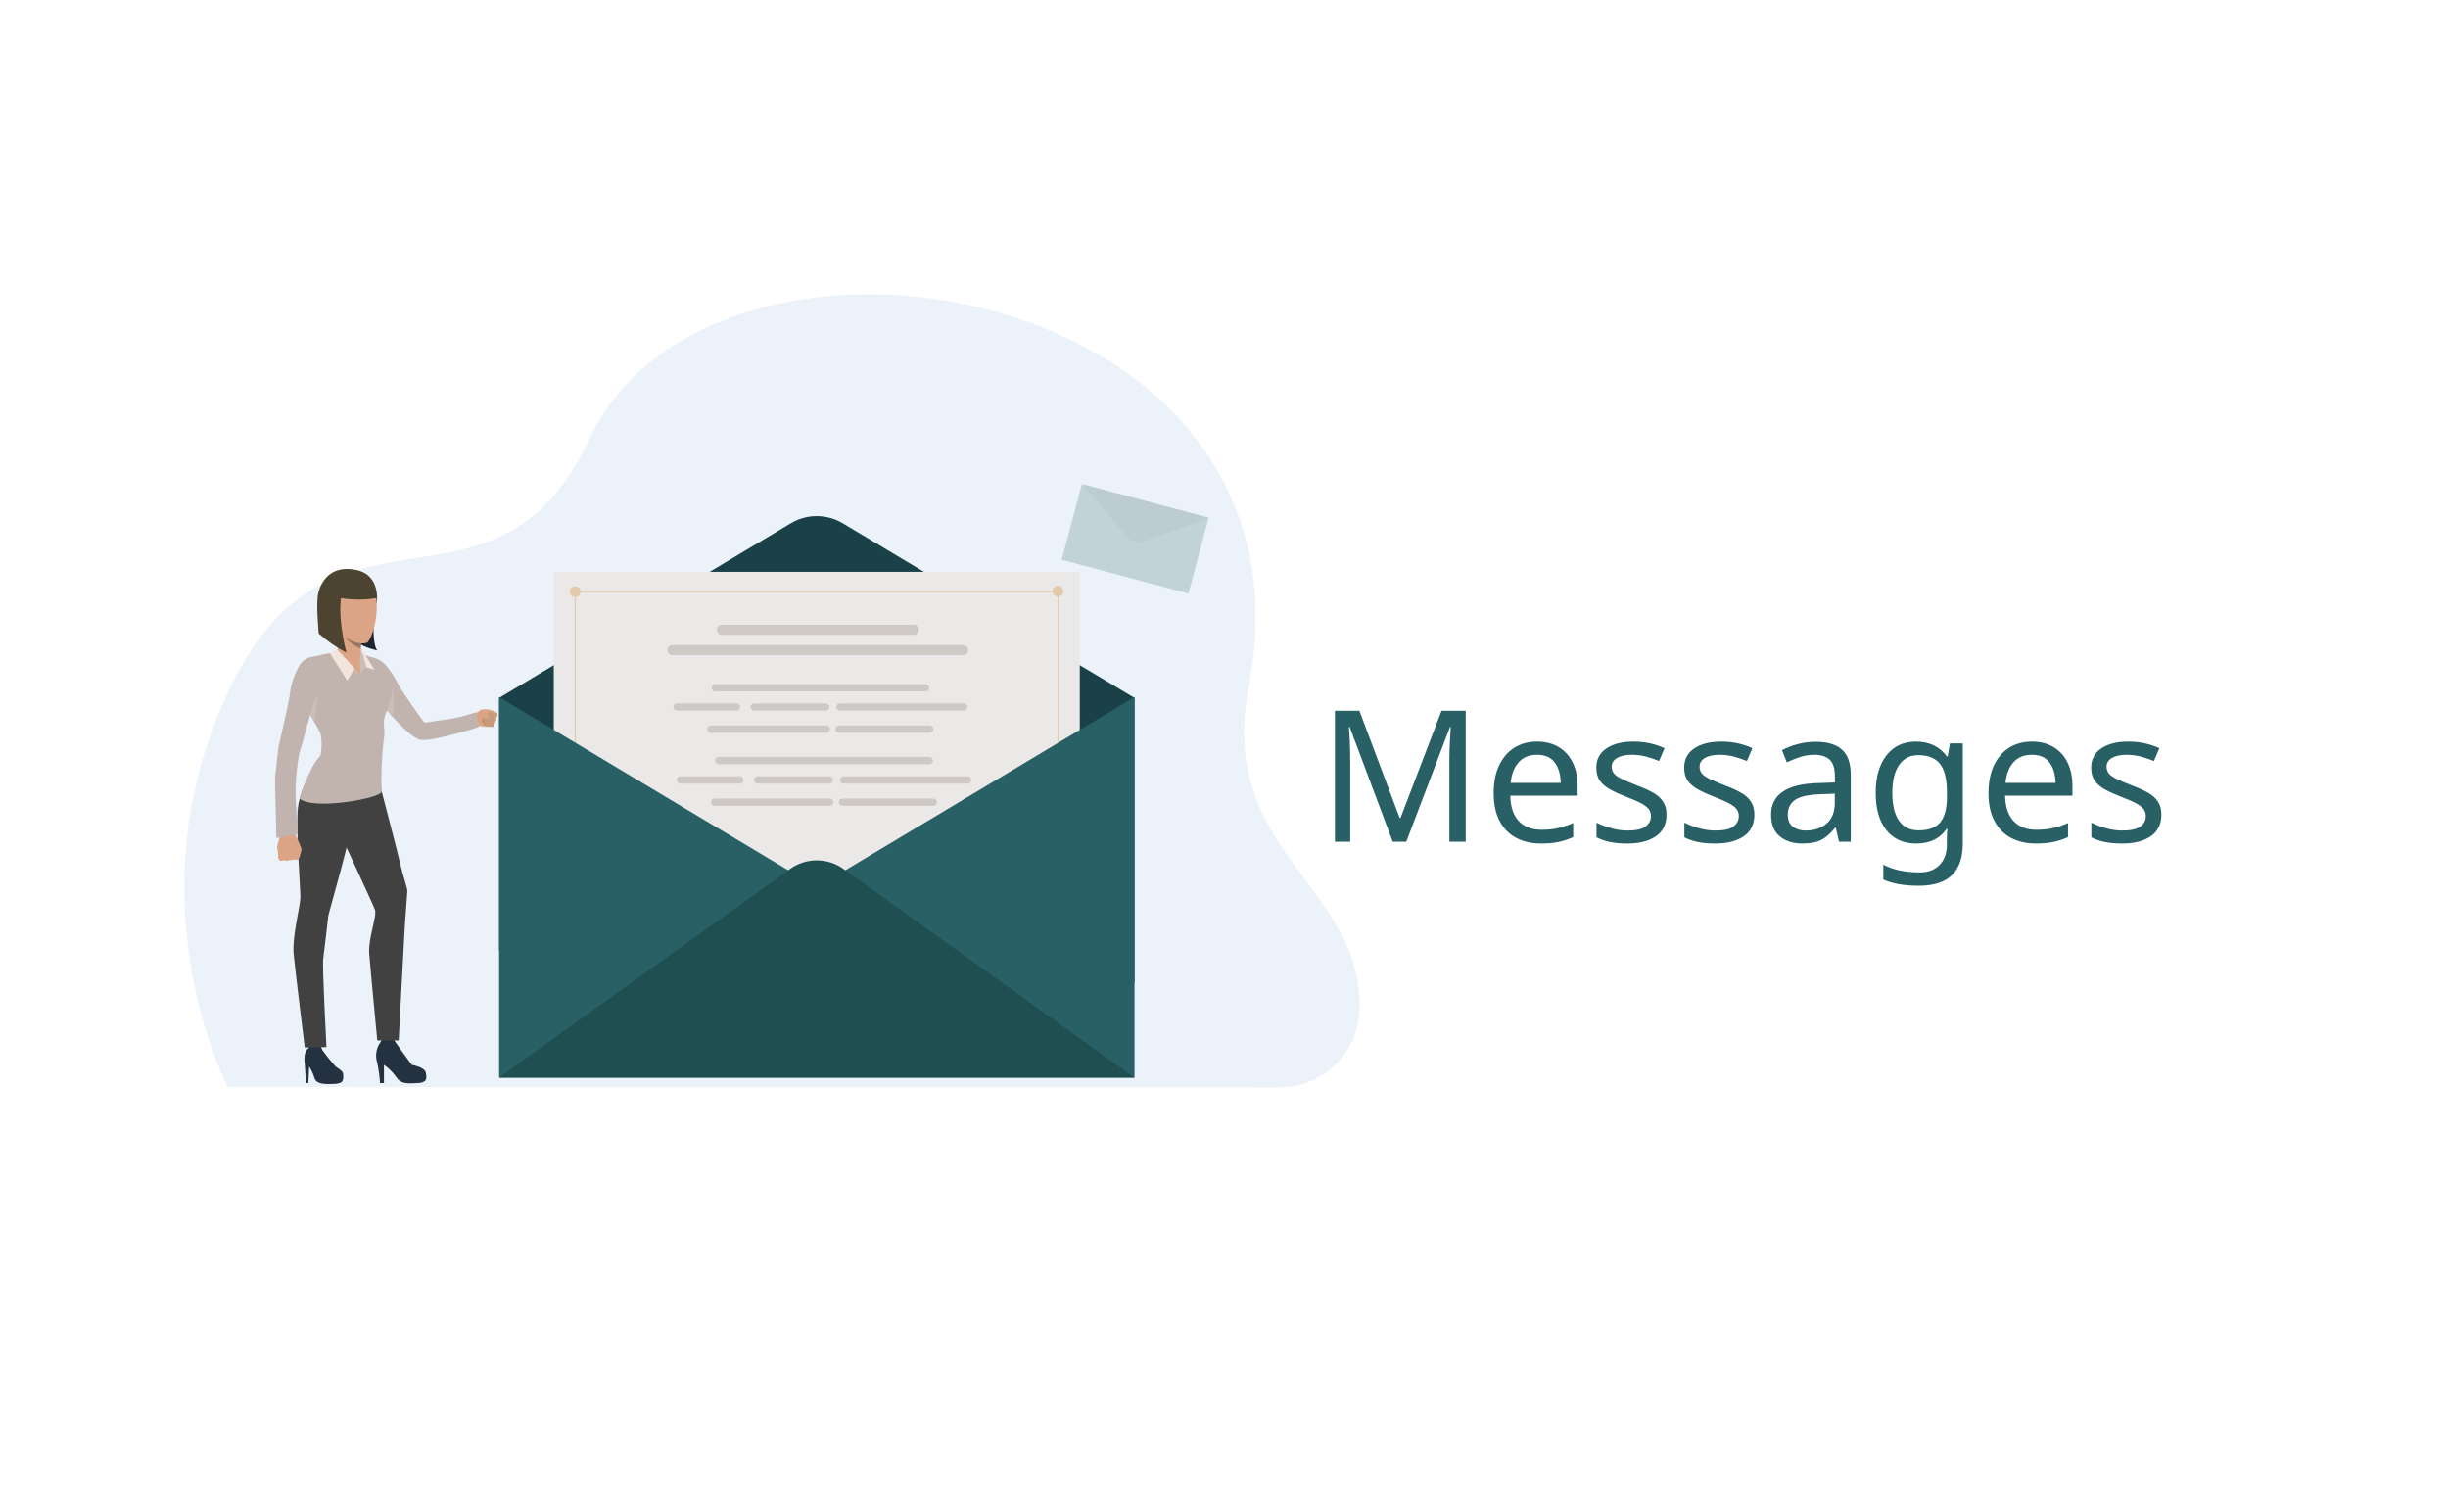
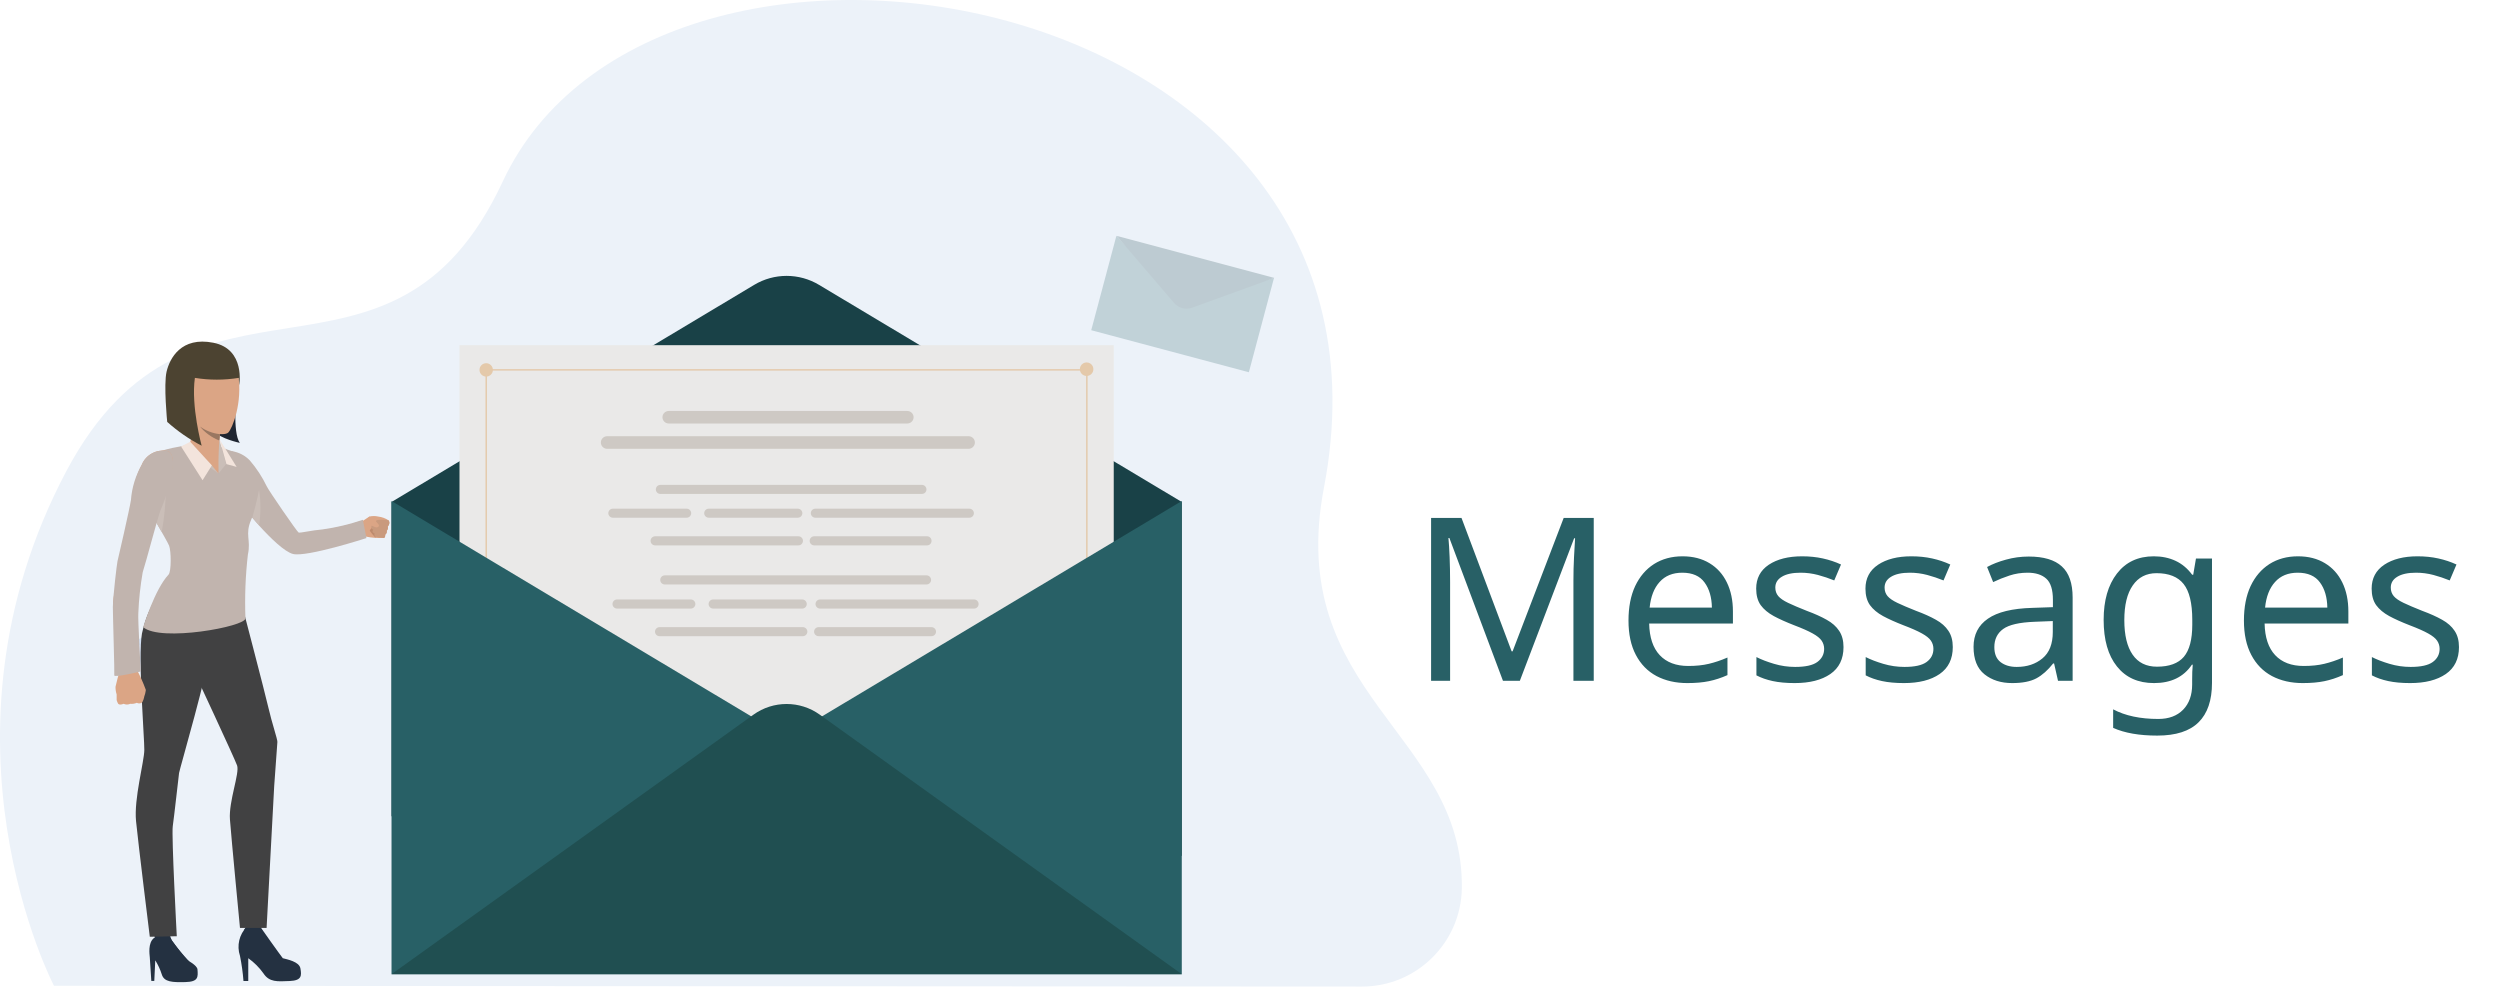
- <svg xmlns="http://www.w3.org/2000/svg" viewBox="0 0 400.42 247.21">
-   <defs>
-     <style>.cls-1{font-size:30px;font-family:Andor-PersonalUse, Andor;}.cls-1,.cls-6{fill:#286066;}.cls-2{fill:#ecf2f9;}.cls-3{fill:#194147;}.cls-4{fill:#eae9e8;}.cls-5{fill:#e4c9aa;}.cls-7{fill:#204f51;}.cls-8{fill:#cec9c4;}.cls-9{opacity:0.5;}.cls-10{fill:#d0def9;}.cls-11{fill:#b8cdef;}.cls-12{opacity:0.22;}.cls-13{fill:#1f2531;}.cls-14{fill:#dba585;}.cls-15{fill:#bd8a6d;}.cls-16{fill:#243141;}.cls-17{fill:#414142;}.cls-18{fill:#c1b4ae;}.cls-19{fill:#cabeb8;}.cls-20{fill:#f3e4dc;}.cls-21{fill:#c99a7d;}.cls-22{fill:#4c4331;}.cls-23{fill:#997761;}</style>
+ <svg xmlns="http://www.w3.org/2000/svg" id="svg2230" version="1.1" viewBox="0 0 150 59.194" height="59.194mm" width="150mm">
+   <defs id="defs2224">
+     <style id="style2232">.cls-1{font-size:30px;font-family:Andor-PersonalUse, Andor;}.cls-1,.cls-6{fill:#286066;}.cls-2{fill:#ecf2f9;}.cls-3{fill:#194147;}.cls-4{fill:#eae9e8;}.cls-5{fill:#e4c9aa;}.cls-7{fill:#204f51;}.cls-8{fill:#cec9c4;}.cls-9{opacity:0.5;}.cls-10{fill:#d0def9;}.cls-11{fill:#b8cdef;}.cls-12{opacity:0.22;}.cls-13{fill:#1f2531;}.cls-14{fill:#dba585;}.cls-15{fill:#bd8a6d;}.cls-16{fill:#243141;}.cls-17{fill:#414142;}.cls-18{fill:#c1b4ae;}.cls-19{fill:#cabeb8;}.cls-20{fill:#f3e4dc;}.cls-21{fill:#c99a7d;}.cls-22{fill:#4c4331;}.cls-23{fill:#997761;}</style>
  </defs>
-   <g id="Character">
-     <text class="cls-1" transform="translate(215.45 137.67)">Messages</text>
-     <path class="cls-2" d="M37.25,177.78s-17-32.48,1.61-67.66C55.4,78.91,81.49,103.73,96.27,72c20.16-43.3,120.77-26.39,108,40.24-5.22,27.28,18.42,32.32,18.13,52.74a13.14,13.14,0,0,1-13.17,12.9Z" />
-     <path class="cls-3" d="M81.64,114.15,129.33,85.6a8.29,8.29,0,0,1,8.54,0l47.7,28.55v46.54L81.64,155.48Z" />
-     <rect class="cls-4" x="90.58" y="93.53" width="86.04" height="74.36" />
-     <circle class="cls-5" cx="94.09" cy="96.78" r="0.88" />
-     <path class="cls-5" d="M172.17,96.78a.89.89,0,1,1,1.77,0,.89.89,0,0,1-1.77,0Z" />
-     <rect class="cls-5" x="94.09" y="96.68" width="78.97" height="0.19" />
-     <rect class="cls-5" x="94" y="96.42" width="0.19" height="78.97" />
-     <rect class="cls-5" x="172.99" y="96.42" width="0.19" height="78.97" />
-     <polygon class="cls-6" points="185.57 114.02 185.57 176.25 81.64 176.25 81.64 114.02 133.6 145.13 185.57 114.02" />
-     <path class="cls-7" d="M81.64,176.25l47.6-34.13a7.48,7.48,0,0,1,8.72,0l47.61,34.13Z" />
-     <path class="cls-8" d="M149.47,103.83H118.1a.83.83,0,0,1-.83-.82h0a.83.83,0,0,1,.83-.83h31.37a.83.83,0,0,1,.83.83h0A.83.83,0,0,1,149.47,103.83Z" />
-     <path class="cls-8" d="M157.55,107.16H110a.83.83,0,0,1-.83-.83h0a.83.83,0,0,1,.83-.83h47.53a.83.83,0,0,1,.83.83h0A.84.84,0,0,1,157.55,107.16Z" />
-     <path class="cls-8" d="M151.38,113.09H117a.59.59,0,0,1-.6-.59h0a.6.6,0,0,1,.6-.6h34.39a.6.6,0,0,1,.6.6h0A.59.59,0,0,1,151.38,113.09Z" />
-     <path class="cls-8" d="M120.45,116.22h-9.7a.6.6,0,0,1-.6-.59h0a.6.6,0,0,1,.6-.6h9.7a.6.6,0,0,1,.6.6h0A.6.6,0,0,1,120.45,116.22Z" />
-     <path class="cls-8" d="M135.07,116.22H123.36a.6.6,0,0,1-.6-.59h0a.6.6,0,0,1,.6-.6h11.71a.6.6,0,0,1,.6.6h0A.6.6,0,0,1,135.07,116.22Z" />
-     <path class="cls-8" d="M157.63,116.22H137.37a.6.6,0,0,1-.59-.59h0a.6.6,0,0,1,.59-.6h20.26a.6.6,0,0,1,.6.6h0A.6.6,0,0,1,157.63,116.22Z" />
-     <path class="cls-8" d="M135.15,119.86H116.31a.6.6,0,0,1-.6-.6h0a.6.6,0,0,1,.6-.6h18.84a.6.6,0,0,1,.6.6h0A.6.6,0,0,1,135.15,119.86Z" />
-     <path class="cls-8" d="M152.07,119.86H137.23a.6.6,0,0,1-.6-.6h0a.6.6,0,0,1,.6-.6h14.84a.59.59,0,0,1,.59.6h0A.59.59,0,0,1,152.07,119.86Z" />
-     <path class="cls-8" d="M152,125H117.58a.6.6,0,0,1-.6-.6h0a.6.6,0,0,1,.6-.6H152a.6.6,0,0,1,.6.6h0A.6.6,0,0,1,152,125Z" />
-     <path class="cls-8" d="M121,128.17h-9.7a.6.6,0,0,1-.6-.6h0a.6.6,0,0,1,.6-.6H121a.6.6,0,0,1,.6.6h0A.6.6,0,0,1,121,128.17Z" />
-     <path class="cls-8" d="M135.65,128.17H123.94a.6.6,0,0,1-.6-.6h0a.6.6,0,0,1,.6-.6h11.71a.6.6,0,0,1,.6.6h0A.6.6,0,0,1,135.65,128.17Z" />
-     <path class="cls-8" d="M158.21,128.17H138a.6.6,0,0,1-.6-.6h0a.6.6,0,0,1,.6-.6h20.25a.6.6,0,0,1,.6.6h0A.6.6,0,0,1,158.21,128.17Z" />
-     <path class="cls-8" d="M135.73,131.8H116.89a.6.6,0,0,1-.6-.59h0a.6.6,0,0,1,.6-.6h18.84a.6.6,0,0,1,.6.6h0A.6.6,0,0,1,135.73,131.8Z" />
-     <path class="cls-8" d="M152.65,131.8H137.81a.6.6,0,0,1-.6-.59h0a.6.6,0,0,1,.6-.6h14.84a.6.6,0,0,1,.6.6h0A.6.6,0,0,1,152.65,131.8Z" />
-     <g class="cls-9">
-       <polygon class="cls-10" points="57.68 128.71 60.04 135.03 49.48 138.97 47.12 132.65 53.58 133.84 57.68 128.71" />
-       <path class="cls-11" d="M47.12,132.65l10.56-3.94-3.41,4.95a1.16,1.16,0,0,1-1.22.46Z" />
+   <g transform="translate(-57.80255,-19.12133)" id="layer1">
+     <g transform="matrix(0.4562299,0,0,0.4562299,44.04731,-2.838596)" id="Character">
+       <text class="cls-1" transform="translate(215.45,137.67)" id="text2238">Messages</text>
+       <path class="cls-2" d="m 37.25,177.78 c 0,0 -17,-32.48 1.61,-67.66 C 55.4,78.91 81.49,103.73 96.27,72 c 20.16,-43.3 120.77,-26.39 108,40.24 -5.22,27.28 18.42,32.32 18.13,52.74 a 13.14,13.14 0 0 1 -13.17,12.9 z" id="path2240" />
+       <path class="cls-3" d="M 81.64,114.15 129.33,85.6 a 8.29,8.29 0 0 1 8.54,0 l 47.7,28.55 v 46.54 L 81.64,155.48 Z" id="path2242" />
+       <rect class="cls-4" x="90.58" y="93.53" width="86.04" height="74.36" id="rect2244" />
+       <circle class="cls-5" cx="94.09" cy="96.78" r="0.88" id="circle2246" />
+       <path class="cls-5" d="m 172.17,96.78 a 0.89,0.89 0 1 1 1.77,0 0.89,0.89 0 0 1 -1.77,0 z" id="path2248" />
+       <rect class="cls-5" x="94.09" y="96.68" width="78.97" height="0.19" id="rect2250" />
+       <rect class="cls-5" x="94" y="96.42" width="0.19" height="78.97" id="rect2252" />
+       <rect class="cls-5" x="172.99" y="96.42" width="0.19" height="78.97" id="rect2254" />
+       <polygon class="cls-6" points="185.57,176.25 81.64,176.25 81.64,114.02 133.6,145.13 185.57,114.02 " id="polygon2256" />
+       <path class="cls-7" d="m 81.64,176.25 47.6,-34.13 a 7.48,7.48 0 0 1 8.72,0 l 47.61,34.13 z" id="path2258" />
+       <path class="cls-8" d="M 149.47,103.83 H 118.1 a 0.83,0.83 0 0 1 -0.83,-0.82 v 0 a 0.83,0.83 0 0 1 0.83,-0.83 h 31.37 a 0.83,0.83 0 0 1 0.83,0.83 v 0 a 0.83,0.83 0 0 1 -0.83,0.82 z" id="path2260" />
+       <path class="cls-8" d="M 157.55,107.16 H 110 a 0.83,0.83 0 0 1 -0.83,-0.83 v 0 A 0.83,0.83 0 0 1 110,105.5 h 47.53 a 0.83,0.83 0 0 1 0.83,0.83 v 0 a 0.84,0.84 0 0 1 -0.81,0.83 z" id="path2262" />
+       <path class="cls-8" d="M 151.38,113.09 H 117 a 0.59,0.59 0 0 1 -0.6,-0.59 v 0 a 0.6,0.6 0 0 1 0.6,-0.6 h 34.39 a 0.6,0.6 0 0 1 0.6,0.6 v 0 a 0.59,0.59 0 0 1 -0.61,0.59 z" id="path2264" />
+       <path class="cls-8" d="m 120.45,116.22 h -9.7 a 0.6,0.6 0 0 1 -0.6,-0.59 v 0 a 0.6,0.6 0 0 1 0.6,-0.6 h 9.7 a 0.6,0.6 0 0 1 0.6,0.6 v 0 a 0.6,0.6 0 0 1 -0.6,0.59 z" id="path2266" />
+       <path class="cls-8" d="m 135.07,116.22 h -11.71 a 0.6,0.6 0 0 1 -0.6,-0.59 v 0 a 0.6,0.6 0 0 1 0.6,-0.6 h 11.71 a 0.6,0.6 0 0 1 0.6,0.6 v 0 a 0.6,0.6 0 0 1 -0.6,0.59 z" id="path2268" />
+       <path class="cls-8" d="m 157.63,116.22 h -20.26 a 0.6,0.6 0 0 1 -0.59,-0.59 v 0 a 0.6,0.6 0 0 1 0.59,-0.6 h 20.26 a 0.6,0.6 0 0 1 0.6,0.6 v 0 a 0.6,0.6 0 0 1 -0.6,0.59 z" id="path2270" />
+       <path class="cls-8" d="m 135.15,119.86 h -18.84 a 0.6,0.6 0 0 1 -0.6,-0.6 v 0 a 0.6,0.6 0 0 1 0.6,-0.6 h 18.84 a 0.6,0.6 0 0 1 0.6,0.6 v 0 a 0.6,0.6 0 0 1 -0.6,0.6 z" id="path2272" />
+       <path class="cls-8" d="m 152.07,119.86 h -14.84 a 0.6,0.6 0 0 1 -0.6,-0.6 v 0 a 0.6,0.6 0 0 1 0.6,-0.6 h 14.84 a 0.59,0.59 0 0 1 0.59,0.6 v 0 a 0.59,0.59 0 0 1 -0.59,0.6 z" id="path2274" />
+       <path class="cls-8" d="m 152,125 h -34.42 a 0.6,0.6 0 0 1 -0.6,-0.6 v 0 a 0.6,0.6 0 0 1 0.6,-0.6 H 152 a 0.6,0.6 0 0 1 0.6,0.6 v 0 A 0.6,0.6 0 0 1 152,125 Z" id="path2276" />
+       <path class="cls-8" d="m 121,128.17 h -9.7 a 0.6,0.6 0 0 1 -0.6,-0.6 v 0 a 0.6,0.6 0 0 1 0.6,-0.6 h 9.7 a 0.6,0.6 0 0 1 0.6,0.6 v 0 a 0.6,0.6 0 0 1 -0.6,0.6 z" id="path2278" />
+       <path class="cls-8" d="m 135.65,128.17 h -11.71 a 0.6,0.6 0 0 1 -0.6,-0.6 v 0 a 0.6,0.6 0 0 1 0.6,-0.6 h 11.71 a 0.6,0.6 0 0 1 0.6,0.6 v 0 a 0.6,0.6 0 0 1 -0.6,0.6 z" id="path2280" />
+       <path class="cls-8" d="M 158.21,128.17 H 138 a 0.6,0.6 0 0 1 -0.6,-0.6 v 0 a 0.6,0.6 0 0 1 0.6,-0.6 h 20.25 a 0.6,0.6 0 0 1 0.6,0.6 v 0 a 0.6,0.6 0 0 1 -0.64,0.6 z" id="path2282" />
+       <path class="cls-8" d="m 135.73,131.8 h -18.84 a 0.6,0.6 0 0 1 -0.6,-0.59 v 0 a 0.6,0.6 0 0 1 0.6,-0.6 h 18.84 a 0.6,0.6 0 0 1 0.6,0.6 v 0 a 0.6,0.6 0 0 1 -0.6,0.59 z" id="path2284" />
+       <path class="cls-8" d="m 152.65,131.8 h -14.84 a 0.6,0.6 0 0 1 -0.6,-0.59 v 0 a 0.6,0.6 0 0 1 0.6,-0.6 h 14.84 a 0.6,0.6 0 0 1 0.6,0.6 v 0 a 0.6,0.6 0 0 1 -0.6,0.59 z" id="path2286" />
+       <g class="cls-9" id="g2292">
+         <polygon class="cls-10" points="60.04,135.03 49.48,138.97 47.12,132.65 53.58,133.84 57.68,128.71 " id="polygon2288" />
+         <path class="cls-11" d="m 47.12,132.65 10.56,-3.94 -3.41,4.95 a 1.16,1.16 0 0 1 -1.22,0.46 z" id="path2290" />
+       </g>
+       <g class="cls-12" id="g2298">
+         <polygon class="cls-6" points="194.39,97.09 173.66,91.56 176.97,79.15 185.68,88.12 197.7,84.68 " id="polygon2294" />
+         <path class="cls-3" d="m 177,79.15 20.73,5.53 -10.79,3.92 a 2.16,2.16 0 0 1 -2.39,-0.63 z" id="path2296" />
+       </g>
+       <path class="cls-13" d="m 61.24,99.68 c 0,0 -0.54,5.36 0.45,6.7 0,0 -2.63,-0.57 -3.23,-1.47 -0.6,-0.9 2.78,-5.23 2.78,-5.23 z" id="path2300" />
+       <path class="cls-14" d="m 77.62,116.8 1.1,-0.73 a 2.57,2.57 0 0 1 1.19,0 3.06,3.06 0 0 1 1.33,0.49 0.48,0.48 0 0 1 0.1,0.4 1,1 0 0 1 -0.2,0.44 0.56,0.56 0 0 1 -0.13,0.54 0.51,0.51 0 0 1 -0.21,0.52 0.41,0.41 0 0 1 -0.15,0.43 3.82,3.82 0 0 0 -0.68,0 8.63,8.63 0 0 1 -2.16,-0.3 c 0,0 -1.07,-0.2 -0.19,-1.79 z" id="path2302" />
+       <path class="cls-15" d="m 79.24,117.24 a 2.91,2.91 0 0 1 -0.44,0.6 c -0.15,0.1 0.73,1 0.73,1 0,0 0.3,-1.23 -0.29,-1.6 z" id="path2304" />
+       <path class="cls-14" d="m 77.05,116.89 a 3.78,3.78 0 0 0 1,-0.23 c 0.37,-0.18 -0.07,1.86 -0.07,1.86 a 3.8,3.8 0 0 0 -1.48,-0.64 c -0.61,-0.02 0.55,-0.99 0.55,-0.99 z" id="path2306" />
+       <path class="cls-16" d="m 52.25,171.08 a 33.87,33.87 0 0 0 2.52,3.32 c 0,0 1.31,0.68 1.35,1.22 0.08,1 0.13,1.63 -1.59,1.67 -1.72,0.04 -2.79,0 -3.1,-1 a 8.13,8.13 0 0 0 -0.86,-1.86 l -0.13,2.71 h -0.39 c 0,0 -0.17,-2.71 -0.2,-3.1 -0.03,-0.39 -0.27,-1.88 0.54,-2.54 a 2.31,2.31 0 0 1 1.86,-0.42 z" id="path2308" />
+       <path class="cls-16" d="m 55,174.54 a 4.33,4.33 0 0 1 -2,0 c -1.11,-0.27 -2.17,-2.92 -2.49,-3.14 l -0.28,-1.06 h 2.15 a 3.93,3.93 0 0 0 0.36,1.46 25.41,25.41 0 0 0 2.26,2.74 z" id="path2310" />
+       <path class="cls-16" d="m 64.4,170.06 a 7.15,7.15 0 0 0 0.81,1.36 c 0.39,0.5 1.59,2.58 2.13,2.73 0.54,0.15 2.17,0.44 2.32,1.35 0.15,0.91 0.22,1.58 -1.41,1.65 -1.63,0.07 -2.68,0.17 -3.45,-1 a 8.47,8.47 0 0 0 -2,-2 v 3 h -0.63 a 26.9,26.9 0 0 0 -0.46,-3.31 3.75,3.75 0 0 1 0.89,-3.82 c 1.49,-1.19 1.8,0.04 1.8,0.04 z" id="path2312" />
+       <path class="cls-16" d="m 67.34,174.15 c 0,0 -1.46,0.36 -2,0 -0.54,-0.36 -2.45,-3.56 -3.08,-3.75 0,0 0.61,-1.23 2.15,-0.34 -0.01,0 2.51,3.56 2.93,4.09 z" id="path2314" />
+       <path class="cls-17" d="m 51.42,125.64 a 15.27,15.27 0 0 0 -2.6,5.81 c -0.55,3.16 0.33,13.76 0.31,15.32 -0.02,1.56 -1.38,6.41 -1.09,9.35 0.29,2.94 1.81,15.21 1.81,15.21 l 3.55,-0.07 c 0,0 -0.71,-13.23 -0.53,-14.47 0.18,-1.24 0.76,-6.48 0.83,-7 0.07,-0.52 4,-13.94 4,-16.21 0,-2.27 -1.34,-11.66 -6.28,-7.94 z" id="path2316" />
+       <path class="cls-17" d="m 61.71,126.68 c 0,0 3.36,12.83 3.76,14.61 0.4,1.78 1.19,4.1 1.16,4.42 -0.03,0.32 -0.42,5.81 -0.42,5.81 l -1,18.65 h -3.5 c 0,0 -1.14,-11.87 -1.32,-14.26 -0.18,-2.39 1.3,-6.1 0.94,-7.11 -0.36,-1.01 -5.84,-12.74 -5.84,-12.74 0,0 -4.15,-13.06 6.22,-9.38 z" id="path2318" />
+       <path class="cls-18" d="m 60.67,107.47 a 4.11,4.11 0 0 1 2.33,1.21 15.57,15.57 0 0 1 2.23,3.41 c 0.27,0.58 4,6 4.19,6.08 0.19,0.08 1.82,-0.31 3.13,-0.41 a 28.66,28.66 0 0 0 5.32,-1.27 l 0.47,2.41 c 0,0 -7.84,2.53 -9.65,2.09 -2.21,-0.55 -7.3,-7.09 -7.3,-7.09 0,0 -3.77,-4.45 -0.72,-6.43 z" id="path2320" />
+       <path class="cls-18" d="m 58.32,106.53 a 18,18 0 0 0 2.35,0.94 c 0.6,0.12 2.95,3.17 3.36,4.28 0.41,1.11 0,2.78 -0.85,4.74 -0.85,1.96 0,2.62 -0.43,4.58 a 54.7,54.7 0 0 0 -0.32,8.38 c 0.07,1.09 -11.2,3.15 -13.45,1.16 0,0 1.53,-5 3.33,-6.9 0.39,-0.41 0.35,-3.13 0.08,-3.81 -0.27,-0.68 -3.26,-5.73 -3.26,-5.73 0,0 -0.22,-5.17 1.09,-6.17 1.13,-0.89 4.23,-1.2 4.79,-1.39 a 9.3,9.3 0 0 1 3.31,-0.08 z" id="path2322" />
+       <path class="cls-19" d="m 58.88,110.41 1,-1.24 -0.88,-3.26 a 21.9,21.9 0 0 0 -0.12,4.5 z" id="path2324" />
+       <path class="cls-14" d="m 52.24,107.47 a 3,3 0 0 0 -3.45,1.79 c -1.26,2.42 -0.95,3.72 -1.24,4.81 -0.29,1.09 -1.45,8.37 -1.52,8.69 -0.07,0.32 -1.18,4 -1,5.15 0.18,1.15 1.19,9.75 1.14,10 -0.05,0.25 2,-0.28 2,-0.28 0,0 -0.08,-8.79 0,-9.52 0.08,-0.73 0.15,-4.53 0.69,-5.51 0.54,-0.98 1.89,-7 2.18,-7.59 0.29,-0.59 3.05,-6.75 1.2,-7.54 z" id="path2326" />
+       <path class="cls-14" d="m 59.15,104.52 a 39.65,39.65 0 0 0 -0.27,4.23 c 0,0 -1.81,1.82 -3.87,-2.11 a 5.44,5.44 0 0 0 0.21,-3.83 c -0.65,-2.21 3.93,1.71 3.93,1.71 z" id="path2328" />
+       <polygon class="cls-14" points="58.88,108.75 58.88,110.41 56.93,108.69 " id="polygon2330" />
+       <polygon class="cls-19" points="55.1,106.44 54.01,106.92 58.88,110.41 58.01,109.34 " id="polygon2332" />
+       <polygon class="cls-20" points="59.93,109.17 61.27,109.54 59.02,105.91 " id="polygon2334" />
+       <polygon class="cls-20" points="53.96,106.85 55.17,106.23 58.01,109.34 56.79,111.29 " id="polygon2336" />
+       <path class="cls-19" d="m 64.22,117.22 a 14.93,14.93 0 0 0 0,-4.66 c 0,0 -0.26,1.42 -0.88,3.63 z" id="path2338" />
+       <path class="cls-19" d="m 50.69,116.83 c 0,0 1.2,-4 1.27,-4.2 a 33.75,33.75 0 0 1 -0.54,5.47 z" id="path2340" />
+       <path class="cls-21" d="m 81.1,116.53 c 0,0 -1.43,-0.14 -1.48,0.09 a 0.36,0.36 0 0 0 0.07,0.34 l -0.61,0.21 a 0.38,0.38 0 0 0 0.17,0.62 c 0,0 -0.34,0.31 0.17,0.49 0,0 -0.13,0.3 0.09,0.43 a 4.52,4.52 0 0 0 1.14,0.17 c 0,0 0.2,-0.07 0.15,-0.43 a 0.49,0.49 0 0 0 0.21,-0.52 0.55,0.55 0 0 0 0.13,-0.54 c 0,0 0.43,-0.44 0.1,-0.84 z" id="path2342" />
+       <path class="cls-14" d="m 78.76,116.07 a 4.63,4.63 0 0 1 1.15,1 c 0.08,0.11 0.13,0.23 0,0.34 -0.13,0.11 -0.32,0.14 -0.69,-0.07 a 3.56,3.56 0 0 0 -1,-0.31 c 0,0 -0.22,-0.32 0.54,-0.96 z" id="path2344" />
+       <path class="cls-14" d="m 57.68,93.64 c 0,0 3.21,-0.08 3.8,3.71 0.59,3.79 -0.78,7.14 -1.31,7.67 -0.53,0.53 -3.74,0.13 -4.5,-1.84 -0.76,-1.97 -1.86,-3.41 -1.67,-5.11 0.19,-1.7 -0.26,-4.49 3.68,-4.43 z" id="path2346" />
+       <path class="cls-22" d="m 61.61,98.79 c 0,0 0.86,-4.73 -3.39,-5.58 -4.25,-0.85 -5.75,2.06 -6.16,3.79 -0.41,1.73 0.08,6.62 0.08,6.62 a 21.75,21.75 0 0 0 4.53,3.13 c 0,0 -1.42,-5.19 -0.89,-8.92 a 18,18 0 0 0 5.76,0 c 0,0 0.07,0.76 0.07,0.96 z" id="path2348" />
+       <path class="cls-23" d="m 59.08,105.23 a 5.44,5.44 0 0 1 -2.63,-1 6.28,6.28 0 0 0 2.55,1.84 c 0,0 0.09,-0.67 0.08,-0.84 z" id="path2350" />
+       <path class="cls-14" d="m 45.7,140.7 a 1.81,1.81 0 0 1 -0.21,-0.5 c 0,0 0,-0.33 0,-0.56 0,-0.07 0,-0.14 0,-0.18 a 3.15,3.15 0 0 1 -0.15,-1 21.33,21.33 0 0 1 0.63,-2.3 h 1.09 l 1,-0.11 a 20.6,20.6 0 0 1 1.26,2.79 0.2,0.2 0 0 1 0,0.11 3.56,3.56 0 0 1 -0.2,0.79 c 0,0.07 -0.16,0.72 -0.34,0.82 a 0.66,0.66 0 0 1 -0.64,0 1.64,1.64 0 0 1 -0.86,0.13 1,1 0 0 1 -0.87,0 c 0,0 -0.49,0.22 -0.71,0.01 z" id="path2352" />
+       <path class="cls-18" d="m 52.24,107.47 a 3,3 0 0 0 -3.45,1.79 11,11 0 0 0 -1.42,4.63 c -0.16,1.12 -1.69,7.74 -1.77,8.06 -0.08,0.32 -0.57,4.45 -0.61,6 0,1.15 0.24,8.66 0.19,9 -0.05,0.34 3.48,-0.51 3.48,-0.51 0,0 -0.39,-6.93 -0.32,-7.65 a 40.52,40.52 0 0 1 0.58,-5.41 c 0.42,-1.25 2.06,-7.54 2.35,-8.16 0.29,-0.62 2.82,-6.96 0.97,-7.75 z" id="path2354" />
    </g>
-     <g class="cls-12">
-       <polygon class="cls-6" points="197.7 84.68 194.39 97.09 173.66 91.56 176.97 79.15 185.68 88.12 197.7 84.68" />
-       <path class="cls-3" d="M177,79.15l20.73,5.53L186.94,88.6a2.16,2.16,0,0,1-2.39-.63Z" />
-     </g>
-     <path class="cls-13" d="M61.24,99.68s-.54,5.36.45,6.7c0,0-2.63-.57-3.23-1.47S61.24,99.68,61.24,99.68Z" />
-     <path class="cls-14" d="M77.62,116.8l1.1-.73a2.57,2.57,0,0,1,1.19,0,3.06,3.06,0,0,1,1.33.49.48.48,0,0,1,.1.4,1,1,0,0,1-.2.44.56.56,0,0,1-.13.54.51.51,0,0,1-.21.52.41.41,0,0,1-.15.43,3.82,3.82,0,0,0-.68,0,8.63,8.63,0,0,1-2.16-.3S76.74,118.39,77.62,116.8Z" />
-     <path class="cls-15" d="M79.24,117.24a2.91,2.91,0,0,1-.44.6c-.15.1.73,1,.73,1S79.83,117.61,79.24,117.24Z" />
-     <path class="cls-14" d="M77.05,116.89a3.78,3.78,0,0,0,1-.23c.37-.18-.07,1.86-.07,1.86a3.8,3.8,0,0,0-1.48-.64C75.89,117.86,77.05,116.89,77.05,116.89Z" />
-     <path class="cls-16" d="M52.25,171.08a33.87,33.87,0,0,0,2.52,3.32s1.31.68,1.35,1.22c.08,1,.13,1.63-1.59,1.67s-2.79,0-3.1-1a8.13,8.13,0,0,0-.86-1.86l-.13,2.71h-.39s-.17-2.71-.2-3.1-.27-1.88.54-2.54A2.31,2.31,0,0,1,52.25,171.08Z" />
-     <path class="cls-16" d="M55,174.54a4.33,4.33,0,0,1-2,0c-1.11-.27-2.17-2.92-2.49-3.14l-.28-1.06h2.15a3.93,3.93,0,0,0,.36,1.46A25.41,25.41,0,0,0,55,174.54Z" />
-     <path class="cls-16" d="M64.4,170.06a7.15,7.15,0,0,0,.81,1.36c.39.5,1.59,2.58,2.13,2.73s2.17.44,2.32,1.35.22,1.58-1.41,1.65-2.68.17-3.45-1a8.47,8.47,0,0,0-2-2v3h-.63a26.9,26.9,0,0,0-.46-3.31,3.75,3.75,0,0,1,.89-3.82C64.09,168.83,64.4,170.06,64.4,170.06Z" />
-     <path class="cls-16" d="M67.34,174.15s-1.46.36-2,0-2.45-3.56-3.08-3.75c0,0,.61-1.23,2.15-.34C64.4,170.06,66.92,173.62,67.34,174.15Z" />
-     <path class="cls-17" d="M51.42,125.64a15.27,15.27,0,0,0-2.6,5.81c-.55,3.16.33,13.76.31,15.32s-1.38,6.41-1.09,9.35,1.81,15.21,1.81,15.21l3.55-.07s-.71-13.23-.53-14.47.76-6.48.83-7,4-13.94,4-16.21S56.36,121.92,51.42,125.64Z" />
-     <path class="cls-17" d="M61.71,126.68s3.36,12.83,3.76,14.61,1.19,4.1,1.16,4.42-.42,5.81-.42,5.81l-1,18.65H61.71s-1.14-11.87-1.32-14.26,1.3-6.1.94-7.11-5.84-12.74-5.84-12.74S51.34,123,61.71,126.68Z" />
-     <path class="cls-18" d="M60.67,107.47A4.11,4.11,0,0,1,63,108.68a15.57,15.57,0,0,1,2.23,3.41c.27.58,4,6,4.19,6.08s1.82-.31,3.13-.41a28.66,28.66,0,0,0,5.32-1.27l.47,2.41s-7.84,2.53-9.65,2.09c-2.21-.55-7.3-7.09-7.3-7.09S57.62,109.45,60.67,107.47Z" />
-     <path class="cls-18" d="M58.32,106.53a18,18,0,0,0,2.35.94c.6.12,2.95,3.17,3.36,4.28s0,2.78-.85,4.74,0,2.62-.43,4.58a54.7,54.7,0,0,0-.32,8.38c.07,1.09-11.2,3.15-13.45,1.16,0,0,1.53-5,3.33-6.9.39-.41.35-3.13.08-3.81s-3.26-5.73-3.26-5.73S48.91,109,50.22,108c1.13-.89,4.23-1.2,4.79-1.39A9.3,9.3,0,0,1,58.32,106.53Z" />
-     <path class="cls-19" d="M58.88,110.41l1-1.24L59,105.91A21.9,21.9,0,0,0,58.88,110.41Z" />
-     <path class="cls-14" d="M52.24,107.47a3,3,0,0,0-3.45,1.79c-1.26,2.42-.95,3.72-1.24,4.81s-1.45,8.37-1.52,8.69-1.18,4-1,5.15,1.19,9.75,1.14,10,2-.28,2-.28-.08-8.79,0-9.52.15-4.53.69-5.51,1.89-7,2.18-7.59S54.09,108.26,52.24,107.47Z" />
-     <path class="cls-14" d="M59.15,104.52a39.65,39.65,0,0,0-.27,4.23s-1.81,1.82-3.87-2.11a5.44,5.44,0,0,0,.21-3.83C54.57,100.6,59.15,104.52,59.15,104.52Z" />
-     <polygon class="cls-14" points="58.88 108.75 58.88 110.41 56.93 108.69 58.88 108.75" />
-     <polygon class="cls-19" points="58.88 110.41 58.01 109.34 55.1 106.44 54.01 106.92 58.88 110.41" />
-     <polygon class="cls-20" points="59.93 109.17 61.27 109.54 59.02 105.91 59.93 109.17" />
-     <polygon class="cls-20" points="58.01 109.34 56.79 111.29 53.96 106.85 55.17 106.23 58.01 109.34" />
-     <path class="cls-19" d="M64.22,117.22a14.93,14.93,0,0,0,0-4.66s-.26,1.42-.88,3.63Z" />
-     <path class="cls-19" d="M50.69,116.83s1.2-4,1.27-4.2a33.75,33.75,0,0,1-.54,5.47Z" />
-     <path class="cls-21" d="M81.1,116.53s-1.43-.14-1.48.09a.36.36,0,0,0,.07.34l-.61.21a.38.38,0,0,0,.17.62s-.34.31.17.49c0,0-.13.3.09.43a4.52,4.52,0,0,0,1.14.17s.2-.07.15-.43a.49.49,0,0,0,.21-.52.55.55,0,0,0,.13-.54s.43-.44.1-.84Z" />
-     <path class="cls-14" d="M78.76,116.07a4.63,4.63,0,0,1,1.15,1c.08.11.13.23,0,.34s-.32.14-.69-.07a3.56,3.56,0,0,0-1-.31S78,116.71,78.76,116.07Z" />
-     <path class="cls-14" d="M57.68,93.64s3.21-.08,3.8,3.71-.78,7.14-1.31,7.67-3.74.13-4.5-1.84S53.81,99.77,54,98.07,53.74,93.58,57.68,93.64Z" />
-     <path class="cls-22" d="M61.61,98.79s.86-4.73-3.39-5.58S52.47,95.27,52.06,97s.08,6.62.08,6.62a21.75,21.75,0,0,0,4.53,3.13s-1.42-5.19-.89-8.92a18,18,0,0,0,5.76,0S61.61,98.59,61.61,98.79Z" />
-     <path class="cls-23" d="M59.08,105.23a5.44,5.44,0,0,1-2.63-1A6.28,6.28,0,0,0,59,106.07S59.09,105.4,59.08,105.23Z" />
-     <path class="cls-14" d="M45.7,140.7a1.81,1.81,0,0,1-.21-.5s0-.33,0-.56c0-.07,0-.14,0-.18a3.15,3.15,0,0,1-.15-1,21.33,21.33,0,0,1,.63-2.3l1.09,0,1-.11a20.6,20.6,0,0,1,1.26,2.79.2.2,0,0,1,0,.11,3.56,3.56,0,0,1-.2.79c0,.07-.16.72-.34.82a.66.66,0,0,1-.64,0,1.64,1.64,0,0,1-.86.13,1,1,0,0,1-.87,0S45.92,140.91,45.7,140.7Z" />
-     <path class="cls-18" d="M52.24,107.47a3,3,0,0,0-3.45,1.79,11,11,0,0,0-1.42,4.63c-.16,1.12-1.69,7.74-1.77,8.06s-.57,4.45-.61,6c0,1.15.24,8.66.19,9s3.48-.51,3.48-.51-.39-6.93-.32-7.65a40.52,40.52,0,0,1,.58-5.41c.42-1.25,2.06-7.54,2.35-8.16S54.09,108.26,52.24,107.47Z" />
  </g>
</svg>
